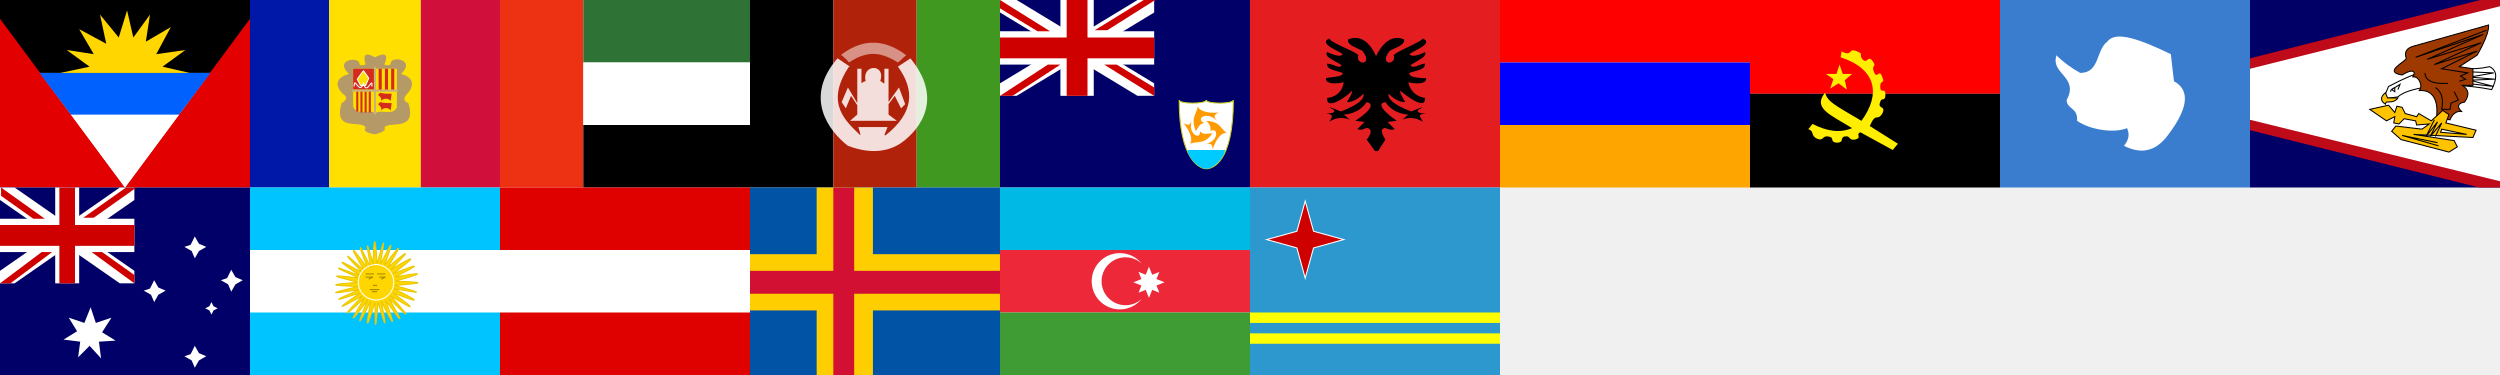
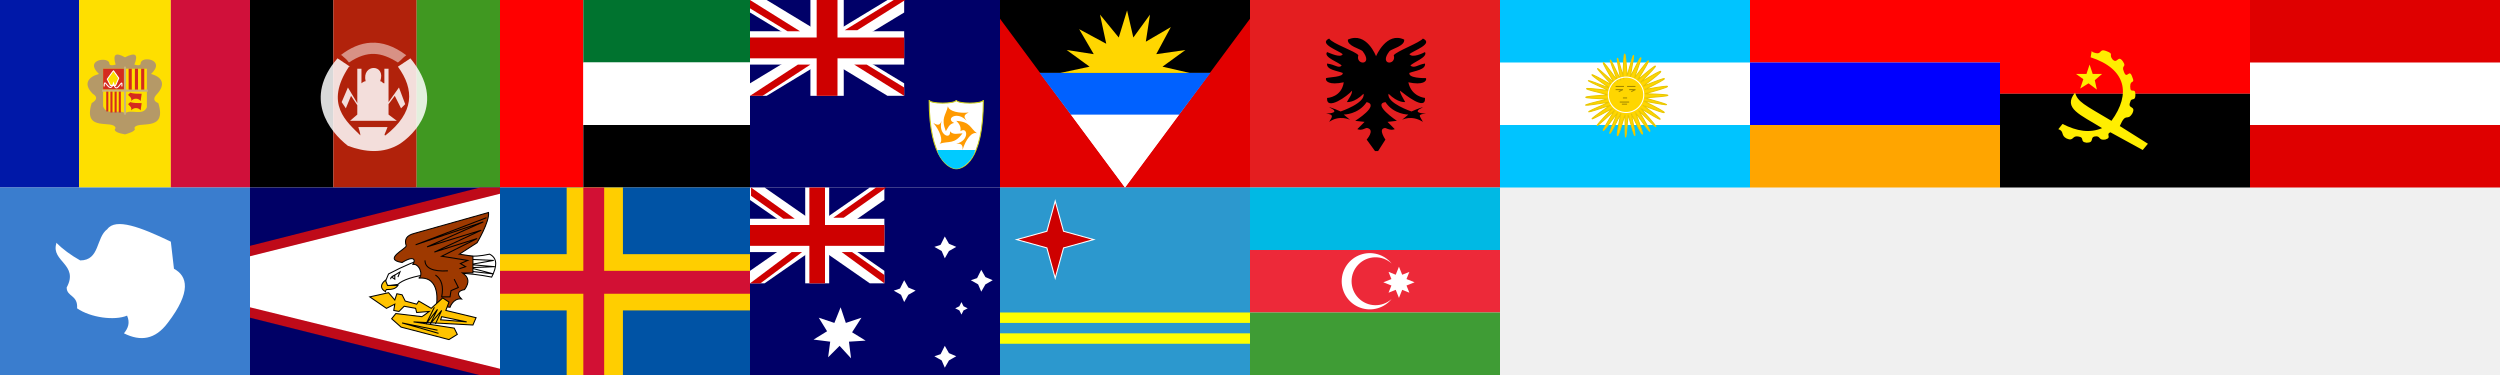
<svg xmlns="http://www.w3.org/2000/svg" version="1.1" viewBox="0 0 2400 360" fill="none">
  <g transform="translate(0,0)">
-     <path fill="#000" d="M0 0h240v70h-240Z" />
-     <path fill="#E20000" d="M120 180l120-162v162h-240v-162Z" />
-     <path fill="#FFF" d="M68 110h104l-52 70Z" />
-     <path fill="#0061ff" d="M38 70h164l-30 40h-104Z" />
-     <path fill="#FFD600" d="M58 70l28-6l-22-16l26 4l-14-24l26 14l-6-28l18 22l8-26l6 26l16-22l-4 26l24-14l-14 26l28-4l-22 16l26 6Z" />
-   </g>
-   <g transform="translate(240,0)">
-     <path d="M0 0h76v180h-76Z" fill="#0018a8" />
-     <path d="M76 0h88v180h-88Z" fill="#fedf00" />
-     <path d="M164 0h76v180h-76Z" fill="#d0103a" />
+     <path d="M0 0v180h76V0Z" fill="#0018a8" />
+     <path d="M76 0v180h88V0Z" fill="#fedf00" />
+     <path d="M164 0v180h76V0Z" fill="#d0103a" />
    <path d="M120 129c-6-1-12-3-9-6c-2-9-32 5-23-24c5-3 6-6 1-9c-9-9-5-16 6-19c-15-14 10-17 10-10c0 2 3 2 6 1c-3-10 0-12 9-7c10-5 13-3 9 7c3 1 6 1 6-1c0-8 25-4 10 10c11 3 14 10 6 19c-4 4-4 7 1 9c9 29-21 16-23 24c3 3-9 6-9 6Z" fill="#B59967" />
    <path d="M99 66h42v37c-4 9-16 1-21 6c-4-5-18 3-21-7v-37Z" fill="#fedf00" />
    <path d="M99 66h20v20h-20v-20ZM125 98c3 1 7 1 11 1l-1 7c-2-3-7-3-9 0c1-5-5-5-2-7ZM125 89c3 1 7 1 11 1l-1 7c-2-3-7-3-9 0c1-5-5-5-2-7Z" fill="#d52b1e" />
    <path d="M120 64v46M98 87h44" stroke-width="2" stroke="#c7b37f" />
    <path d="M125 66v20M131 66v20M137 66v20" stroke-width="3" stroke="#d52b1e" />
    <path d="M103 88v19M107 88v20M111 88v20M115 88v20" stroke-width="2" stroke="#d52b1e" />
    <path d="M109 68l5 7l-3 7h-5l-3-6l5-7Z" fill="#fedf00" stroke="#fff" />
    <path d="M100 83c0-11 5 9 9-3c3 13 9-8 8 3" stroke="#fff" />
  </g>
-   <g transform="translate(480,0)">
-     <path fill="#ED3113" d="M0 0h80v180h-80" />
-     <path fill="#2E7235" d="M80 0h160v60h-160" />
-     <path fill="#FFFFFF" d="M80 60h160v60h-160" />
-     <path fill="#000000" d="M80 120h160v60h-160" />
-   </g>
-   <g transform="translate(720,0)">
-     <path d="M0 0h80v180h-80" fill="#000" />
-     <path d="M80 0h80v180h-80" fill="#b1220b" />
-     <path d="M160 0h80v180h-80" fill="#409821" />
+   <g transform="translate(240,0)">
+     <path d="M0 0v180h80V0z" fill="#000" />
+     <path d="M80 0v180h80V0z" fill="#b1220b" />
+     <path d="M160 0v180h80V0z" fill="#409821" />
    <path d="M96 64c-6-4-6-4-12-8c-33 38-8 70 10 84c16 6 34 8 50-2c12-8 46-38 10-82c-6 4-6 4-12 8c16 22 16 44-12 66c-2 0 0-2 2-8h-28c0 0 2 6 2 8c-13-13-35-30-11-66Z M96 116l7-6v-9l-6-9l-5 12l-4-6l6-14l9 15v-33h4v14c0 0 2-2 4-2c-4-17 20-17 14 0c2 0 2 2 4 2v-14h4v32l10-14l6 16l-4 4l-6-12l-6 8v10l8 6h-46Z" fill="rgba(255,255,255,0.85)" />
    <path d="M87 53c18-14 39-18 63 0c-4 3-4 4-8 7c-16-10-29-12-47 0c-3-4-4-4-7-7Z" fill="rgba(255,255,255,0.5)" />
  </g>
-   <g transform="translate(960,0)">
-     <path fill="#000068" d="M0 0h240v180h-240" />
+   <g transform="translate(480,0)">
+     <path fill="#f00" d="M0 0h80v180H0z" />
+     <path fill="#00732f" d="M80 0h160v60H80z" />
+     <path fill="#fff" d="M80 60h160v60H80z" />
+     <path fill="#000" d="M80 120h160v60H80z" />
+   </g>
+   <g transform="translate(720,0)">
+     <path fill="#000068" d="M0 0h240v180H0z" />
    <path d="M132 92h16v-12l-132-80h-16v12ZM132 0h16v12l-132 80h-16v-12Z" fill="#fff" />
    <path d="M58 30v-30h32v30h58v32h-58v30h-32v-30h-58v-32Z" fill="#fff" />
    <path d="M64 36v-36h20v36h64v20h-64v36h-20v-36h-64v-20Z" fill="#ce0000" />
    <path d="M48 30h-12l-36-22v-8ZM46 62h12l-46 30h-12ZM100 62h12l36 22v8ZM103 29h-12l47-29h11Z" fill="#ce0000" />
    <path d="M172 96c0 4 26 4 26 0c0 4 26 4 26 0c0 60-20 66-26 66c-6 0-26-8-26-66Z" fill="#fff" stroke="#ccce19" />
    <path d="M178 144h38c0 6-10 18-18 18c-8 0-18-12-18-18Z" fill="#00cbff" />
    <path d="M184 116c-4 13 9 19 8 10c3 4 8 2 12 2c-8 11-13 7-22 10c4-3 0-13-6-20c6 4 7 0 8-2ZM198 138c13-3 11-17 4-12c1-5-2-8-4-10c14 1 13 7 20 12c-5-2-11 6-14 16c1-7-4-6-6-6ZM208 116c-9-10-21-2-12 2c-5 1-6 5-8 8c-5-13 0-15 2-24c1 5 11 7 20 6c-7 3-3 6-2 8Z" fill="#ff9a00" />
  </g>
+   <g transform="translate(960,0)">
+     <path fill="#000" d="M0 0h240v70h-240Z" />
+     <path fill="#E20000" d="M120 180l120-162v162h-240v-162Z" />
+     <path fill="#FFF" d="M68 110h104l-52 70Z" />
+     <path fill="#0061ff" d="M38 70h164l-30 40h-104Z" />
+     <path fill="#FFD600" d="M58 70l28-6l-22-16l26 4l-14-24l26 14l-6-28l18 22l8-26l6 26l16-22l-4 26l24-14l-14 26l28-4l-22 16l26 6Z" />
+   </g>
  <g transform="translate(1200,0)">
-     <path fill="#E41E20" d="M0 0h240v180h-240" />
+     <path fill="#E41E20" d="M0 0h240v180H0z" />
    <path d="M120 145l-8-11c0 0 8-9 1-11c-2-1-5 3-10 1c6-6 7-7 7-7l-9-1c0 0 24-15 11-18c-8 12-22 12-22 12l6 5c0 0-10-5-20 2c3-5 5-7-3-8c4 0 14-1 3-6c2 0 11 4 11 4c0 0 24-8 22-17c-9 9-16 8-16 8c2-4 5-7 5-11c-4 5-25 20-24 7c1 0 14-1 16-15c-14 3-18-1-17-4c3-1 17-1 16-5c-5-2-16-3-15-9c8 1 11 5 14 2c-2-3-18-8-14-13c3 1 13 6 15 2c-3-3-24-10-13-15c3 5 25 12 28 16c-3 10 15 10 4-4c-2-2-15-5-14-11c18-8 27 16 27 16c0 0 10-24 27-16c1 6-12 9-14 11c-11 14 7 14 4 4c3-4 25-12 28-16c11 5-10 12-13 15c3 4 13-1 15-2c3 5-12 10-14 13c4 3 7-1 14-2c1 6-10 7-15 9c-1 5 13 5 16 5c1 3-3 7-17 4c3 14 16 15 16 15c1 13-19-3-24-7c0 3 3 7 5 11c0 0-7 1-16-8c-2 9 22 17 22 17c0 0 9-4 11-4c-11 5-1 6 3 6c-9 1-6 2-3 8c-11-7-20-2-20-2l6-5c0 0-14 0-22-12c-13 2 11 18 11 18l-9 1c0 0 1 1 7 7c-5 2-9-2-10-1c-6 1 1 11 1 11l-7 11Z" fill="#000" />
  </g>
  <g transform="translate(1440,0)">
-     <path fill="#FF0000" d="M0 0h240v60h-240" />
-     <path fill="#0000FF" d="M0 60h240v60h-240" />
-     <path fill="#FFA500" d="M0 120h240v60h-240" />
+     <path d="M0 0h240v180H0z" fill="#00C4FF" />
+     <path d="M0 60h240v60H0z" fill="#FFF" />
+     <path d="M118 73c1-25 2-31 4 0c6-21 9-32 3 1c13-26 13-24 4 1c17-23 18-22 3 2c22-19 23-18 3 2c26-16 25-13 2 4c27-11 28-10 2 3c32-6 26-3 0 4c33 1 26 2 0 4c25 7 31 9-1 3c26 13 27 15-1 4c26 19 19 16-2 3c25 28 14 18-2 2c16 27 14 26-3 2c11 29 8 26-4 1c6 30 4 26-3 1c-2 22-3 35-3 0c-6 20-11 34-4-1c-12 24-15 27-3-1c-17 23-19 24-3-2c-16 15-27 24-2-2c-20 11-31 17-2-3c-24 8-31 10-1-3c-25 4-35 5-1-3c-30-1-28-2 0-4c-25-6-31-8 1-4c-30-13-24-12 1-2c-22-15-26-19 2-3c-16-17-23-25 2-2c-14-23-16-29 3-2c-10-26-10-28 3-1c-5-26-5-30 3-1Z" fill="#ffd600" stroke="#e9c600" />
+     <path d="M111 83h8M122 83h8M118 94l4 0M115 98l9 0M117 100l5 0M111 86l7 0l-4 2M124 86l6 0l-4 2" stroke="#a38900" />
+     <ellipse cx="121" cy="91" rx="17" ry="17" stroke="#fff" />
  </g>
  <g transform="translate(1680,0)">
-     <path fill="#FF0000" d="M0 0h240v90h-240" />
-     <path fill="#000000" d="M0 90h240v90h-240" />
+     <path fill="#f00" d="M0 0h240v60H0z" />
+     <path fill="#00f" d="M0 60h240v60H0z" />
+     <path fill="#FFA500" d="M0 120h240v60H0z" />
+   </g>
+   <g transform="translate(1920,0)">
+     <path fill="#f00" d="M0 0h240v90H0z" />
+     <path fill="#000" d="M0 90h240v90H0z" />
    <path d="M88 49l-1 6c34 11 39 35 20 61c-27-16-32-18-35-27c-12 15 5 21 26 34c-12 5-24 3-38-4l-4 5c6 2 2 6 8 9c7 3 5-3 11-2c7 1 1 5 8 6c8 0 3-5 8-6c6-1 3 4 10 3c7-2 0-5 5-7l31 17l5-6l-27-17c6-14 7-4 12-12c4-8-5-4-2-11c1-5 5 0 5-7c0-8-5 0-5-8c0-7 5-2 2-9c-3-9-5 3-8-5c-3-7 3-4-1-10c-5-7-5 3-10-2c-4-5 2-5-6-8c-8-3-3 5-13 1ZM83 71l3-9l3 9l9 0l-7 6l2 9l-8-6l-8 5l3-9l-7-5l9 0Z" fill="#FFEE00" />
  </g>
-   <g transform="translate(1920,0)">
-     <path fill="#3a7dce" d="M0 0h240v180h-240" />
-     <path d="M54 53c6 6 14 12 23 17c19 0 15-22 26-30c8-11 32-2 61 12l3 26c13 7 17 22-6 52c-12 16-26 18-42 10c4-5 6-10 3-17c-12 5-35 2-48-7c1-13-10-11-10-20c12-22-15-25-10-42Z" style="fill:#fff" />
+   <g transform="translate(2160,0)">
+     <path d="M0 0h240v180H0z" fill="#DF0000" />
+     <path d="M0 60h240v60H0z" fill="#FFF" />
  </g>
-   <g transform="translate(2160,0)">
-     <path d="M0 0h240v180h-240" fill="#000066" />
+   <g transform="translate(0,180)">
+     <path fill="#3a7dce" d="M0 0h240v180H0z" />
+     <path d="M54 53c6 6 14 12 23 17c19 0 15-22 26-30c8-11 32-2 61 12l3 26c13 7 17 22-6 52c-12 16-26 18-42 10c4-5 6-10 3-17c-12 5-35 2-48-7c1-13-10-11-10-20c12-22-15-25-10-42Z" fill="#fff" />
+   </g>
+   <g transform="translate(240,180)">
+     <path d="M0 0h240v180H0z" fill="#006" />
    <path d="M221 0h19v180h-20l-220-55v-69Z" fill="#bf0a19" />
    <path d="M0 66l240-60v168l-240-59v-49Z" fill="#fff" />
    <path d="M133 83c61-32 61-11 97-19c8 4 7 12 2 22c-46-9-82-1-90 7l-14 2ZM208 80l4-11l22 1l-23 4l24 2l-24 1l23 6Z" stroke="#000" />
    <path d="M158 44l71-20c1 9-11 29-11 29l-17 11l13 2v16h-10c6 4 7 9 2 16c-6 1-8 4-3 9c-8-1-11 8-11 8l-13-2c0 0 5-28-17-26c5-3 0-15-6-13c3-3 3-10-10-2c-19-3 4-13 4-16c-2-6 0-10 8-12Z" fill="#9e3900" stroke="#000" />
    <path d="M115 105l18-4l6 7l2-6l5 1l3 6l11 3l2-3l12 7l11-10l6 4l-3 8l29 7l-3 7l-57-3l39 6l3 6l-8 5l-46-12l-9-8l4-5l25 3l3-2l4-3l-12 1l-1-4l-11-2l-5 5l-5-1l1-6l-8 4ZM184 124l-1 3l25 2l-24-5ZM130 100c-5-3-5-7 0-11l2 5h10c-2 3-5 4-11 4c-1 1-1 2-1 2Z" fill="#ffc300" stroke="#000" />
    <path d="M168 70c0 7 7 11 22 10M178 84c6 4 8 11 6 21h8l1-6l7-3l-4-8M227 29l-68 26l65-22l-54 24l52-16l-45 21l41-13l-34 17l25 4l-7 3l5 3l-6 2M142 86l2-5l-8 5l3 2v-4c-2 1-4 2-4 4M177 115l-8 16l11-14l-7 14l11-13l-6 13M180 137l-34-7l35 10" stroke="#000" />
  </g>
-   <g transform="translate(0,180)">
-     <path d="M0 0h240v180h-240" fill="#000068" />
+   <g transform="translate(480,180)">
+     <path d="M0 0h240v180H0Z" fill="#0053a5" />
+     <path d="M0 64h240v54H0ZM64 0h54v180h-54Z" fill="#ffce00" />
+     <path d="M0 80h240v22H0ZM80 0h20v180h-20Z" fill="#d21034" />
+   </g>
+   <g transform="translate(720,180)">
+     <path d="M0 0h240v180H0z" fill="#000068" />
    <path d="M115 92h14v-12l-115-80h-14v12l115 80ZM115 0h14v12l-115 80h-14v-12l115-80Z" fill="#fff" />
    <path d="M53 0h23v30h53v32h-53v30h-23v-30h-53v-32h53Z" fill="#fff" />
    <path d="M57 0h15v36h57v20h-57v36h-15v-36h-57v-20h57Z" fill="#ce0000" />
    <path d="M32 30l-31-22v-8l42 30ZM40 62h10l-40 30h-10ZM88 62h10l31 22v8ZM90 29h-10l41-29h10Z" fill="#ce0000" />
    <path d="M87 115l5 15l15-5l-9 14l13 8l-16 1l2 16l-11-12l-11 11l2-15l-16-2l13-8l-8-13l15 5ZM144 97l4-8l4 7l7 3l-7 4l-4 7l-3-7l-7-4ZM218 87l4-8l4 7l7 3l-7 4l-4 7l-3-7l-7-4ZM183 160l4-8l4 7l7 3l-7 4l-4 7l-3-7l-7-4ZM201 114l2-4l2 4l4 2l-4 2l-2 4l-2-4l-4-2ZM183 55l4-8l4 7l7 3l-7 4l-4 7l-3-7l-7-4Z" fill="#fff" />
  </g>
-   <g transform="translate(240,180)">
-     <path d="M0 0h240v180h-240" fill="#00C4FF" />
-     <path d="M0 60h240v60h-240" fill="#FFF" />
-     <path d="M118 73c1-25 2-31 4 0c6-21 9-32 3 1c13-26 13-24 4 1c17-23 18-22 3 2c22-19 23-18 3 2c26-16 25-13 2 4c27-11 28-10 2 3c32-6 26-3 0 4c33 1 26 2 0 4c25 7 31 9-1 3c26 13 27 15-1 4c26 19 19 16-2 3c25 28 14 18-2 2c16 27 14 26-3 2c11 29 8 26-4 1c6 30 4 26-3 1c-2 22-3 35-3 0c-6 20-11 34-4-1c-12 24-15 27-3-1c-17 23-19 24-3-2c-16 15-27 24-2-2c-20 11-31 17-2-3c-24 8-31 10-1-3c-25 4-35 5-1-3c-30-1-28-2 0-4c-25-6-31-8 1-4c-30-13-24-12 1-2c-22-15-26-19 2-3c-16-17-23-25 2-2c-14-23-16-29 3-2c-10-26-10-28 3-1c-5-26-5-30 3-1Z" fill="#ffd600" stroke="#e9c600" />
-     <path d="M111 83h8M122 83h8M118 94l4 0M115 98l9 0M117 100l5 0M111 86l7 0l-4 2M124 86l6 0l-4 2" stroke="#a38900" />
-     <ellipse cx="121" cy="91" rx="17" ry="17" stroke="#fff" />
-   </g>
-   <g transform="translate(480,180)">
-     <path d="M0 0h240v180h-240" fill="#DF0000" />
-     <path d="M0 60h240v60h-240" fill="#FFF" />
-   </g>
-   <g transform="translate(720,180)">
-     <path d="M0 0h240v180h-240Z" fill="#0053a5" />
-     <path d="M0 64h240v54h-240ZM64 0h54v180h-54Z" fill="#ffce00" />
-     <path d="M0 80h240v22h-240ZM80 0h20v180h-20Z" fill="#d21034" />
-   </g>
  <g transform="translate(960,180)">
-     <path d="M0 0h240v60h-240Z" fill="#00b9e4" />
-     <path d="M0 60h240v60h-240Z" fill="#ed2939" />
-     <path d="M0 120h240v60h-240Z" fill="#3f9c35" />
-     <path d="M136 73a27 27 0 1 0 0 34a23 23 0 1 1 0-34Z" fill="#fff" />
-     <path d="M133 101l10-25l10 25l-25-10l25-10l-10 25l-10-25l25 10Z" fill="white"> </path>
+     <path d="M0 0h240v180H0Z" fill="#2c98ce" />
+     <path d="M0 120h240v10H0ZM0 140h240v10H0Z" fill="#ff0" />
+     <path d="M45 42l8-29l8 29l29 8l-29 8l-8 29l-8-29l-29-8l29-8Z" fill="#ce0000" stroke="#fff" />
  </g>
  <g transform="translate(1200,180)">
-     <path d="M0 0h240v180h-240Z" fill="#2c98ce" />
-     <path d="M0 120h240v10h-240ZM0 140h240v10h-240Z" fill="#ff0" />
-     <path d="M45 42l8-29l8 29l29 8l-29 8l-8 29l-8-29l-29-8l29-8Z" fill="#ce0000" stroke="#fff" />
+     <path d="M0 0h240v60H0Z" fill="#00b9e4" />
+     <path d="M0 60h240v60H0Z" fill="#ed2939" />
+     <path d="M0 120h240v60H0Z" fill="#3f9c35" />
+     <path d="M136 73a27 27 0 1 0 0 34a23 23 0 1 1 0-34Z" fill="#fff" />
+     <path d="M133 101l10-25l10 25l-25-10l25-10l-10 25l-10-25l25 10Z" fill="#fff"> </path>
  </g>
</svg>
